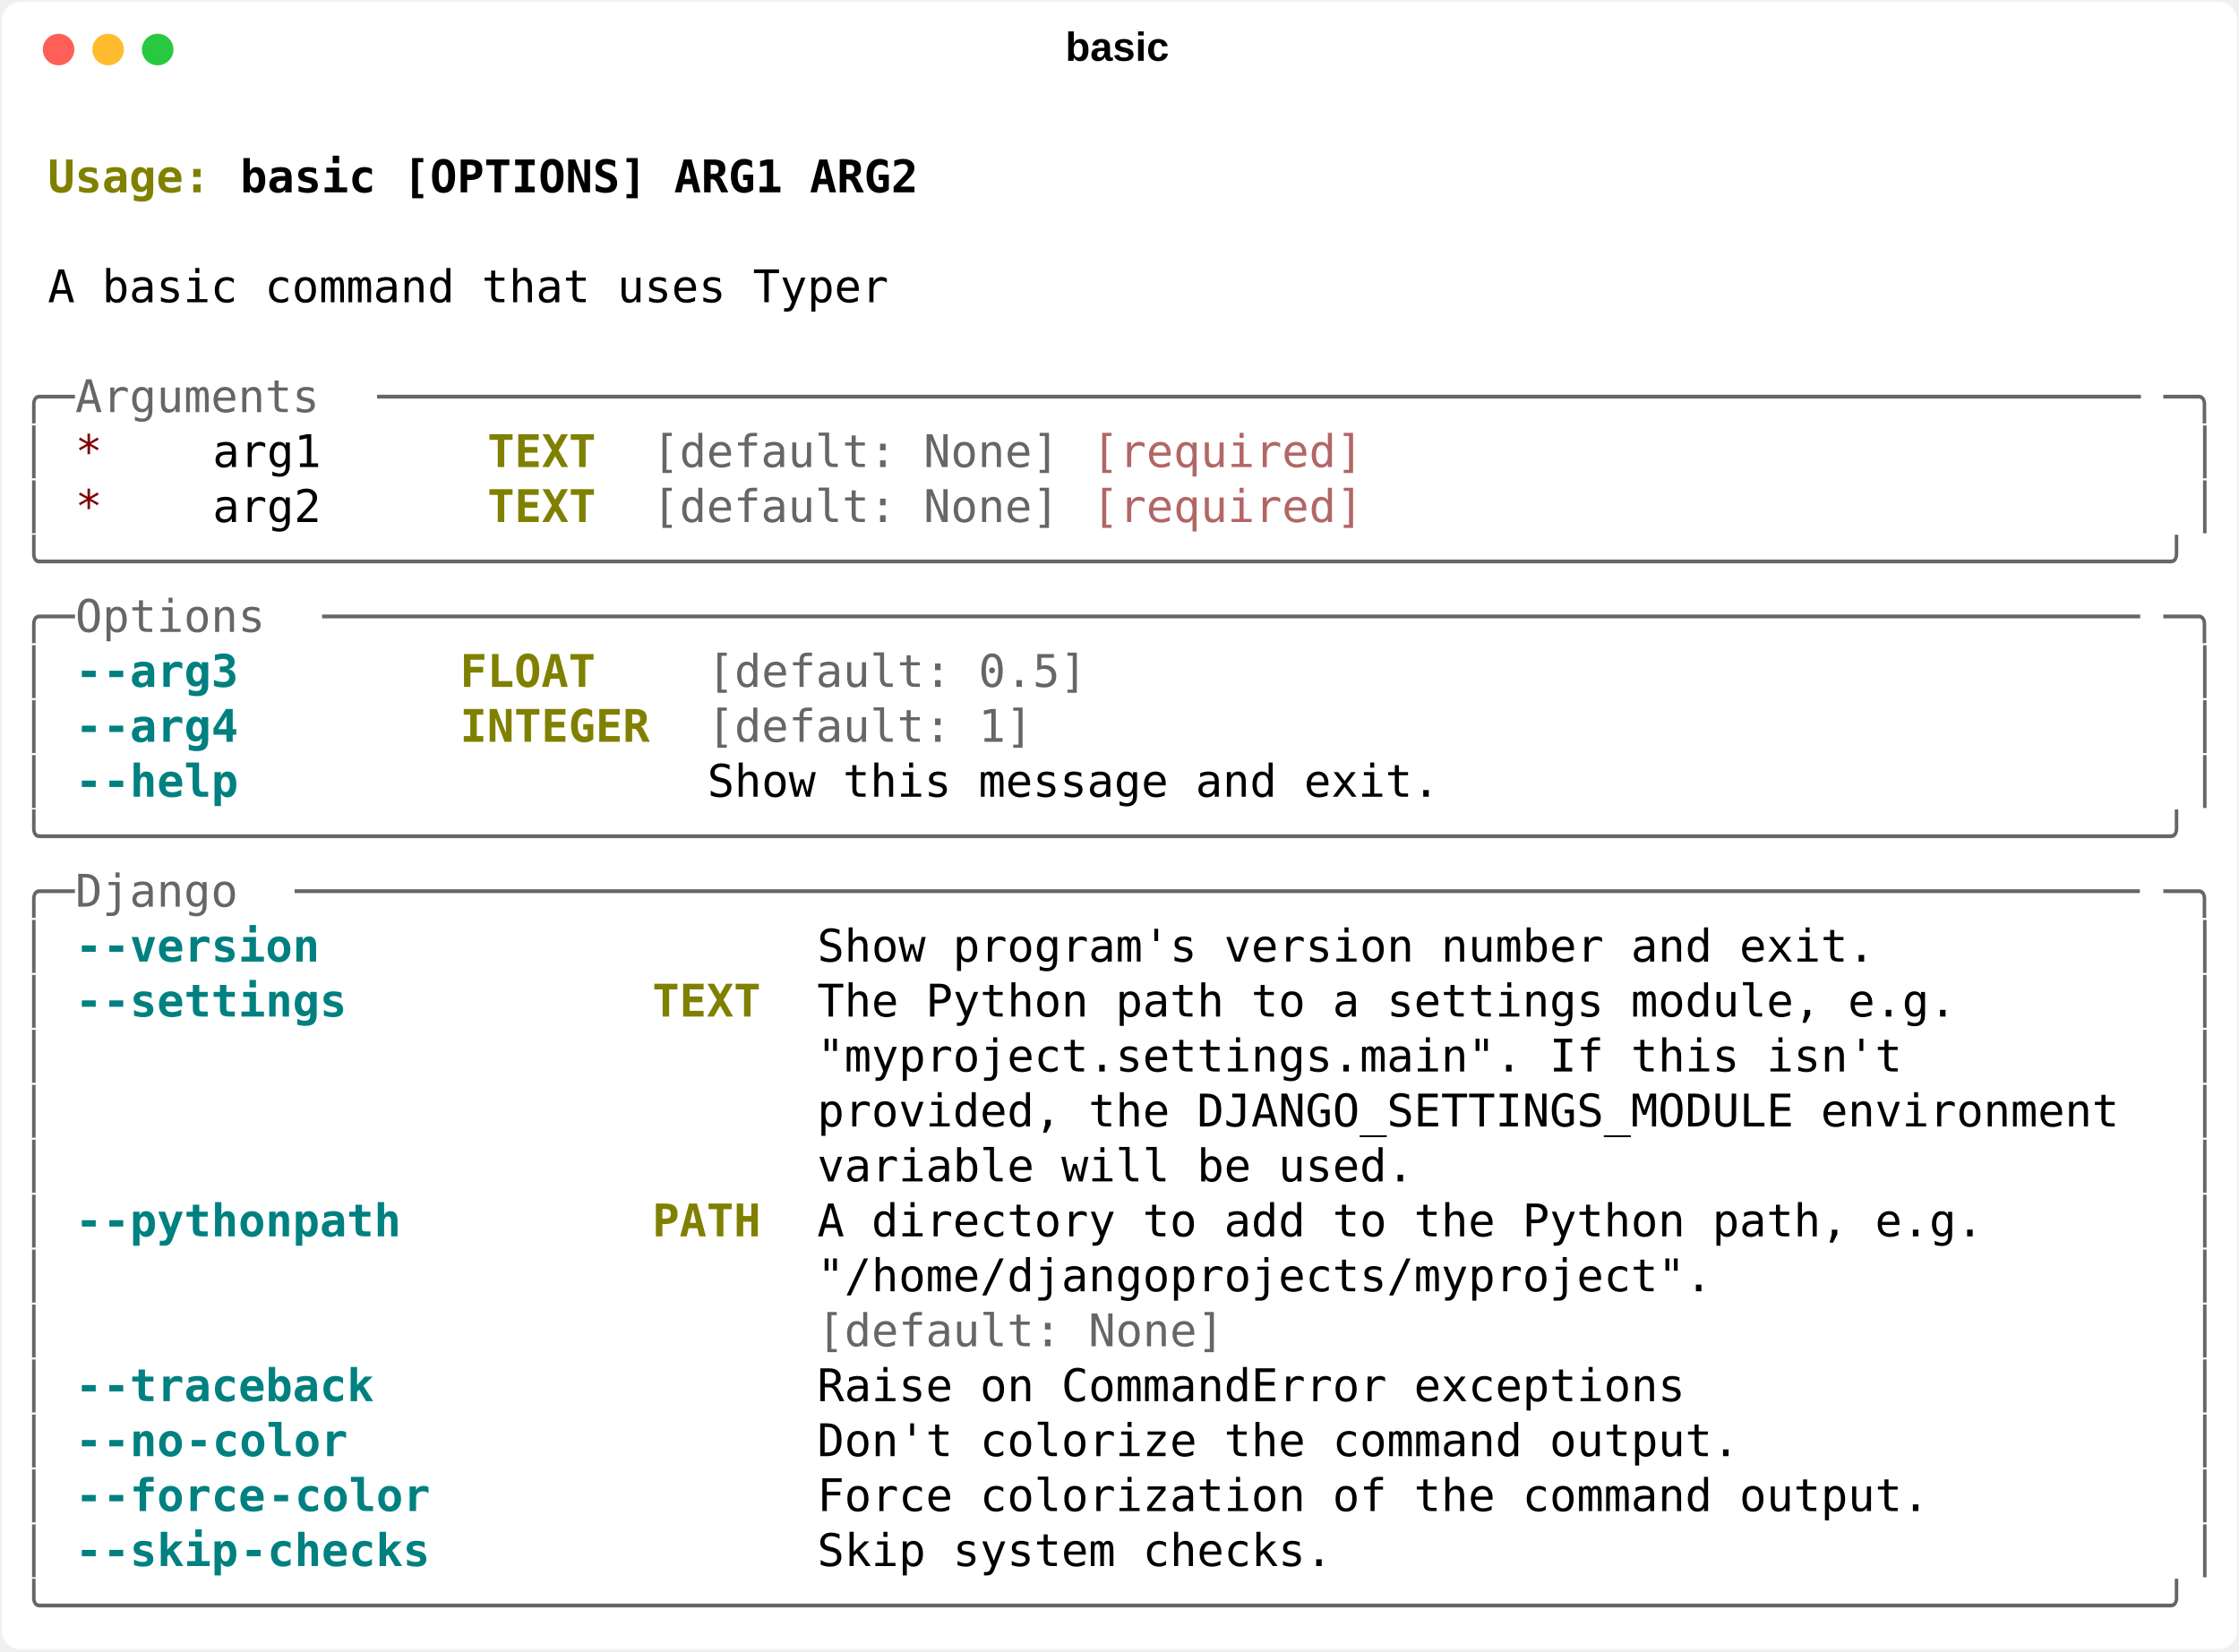
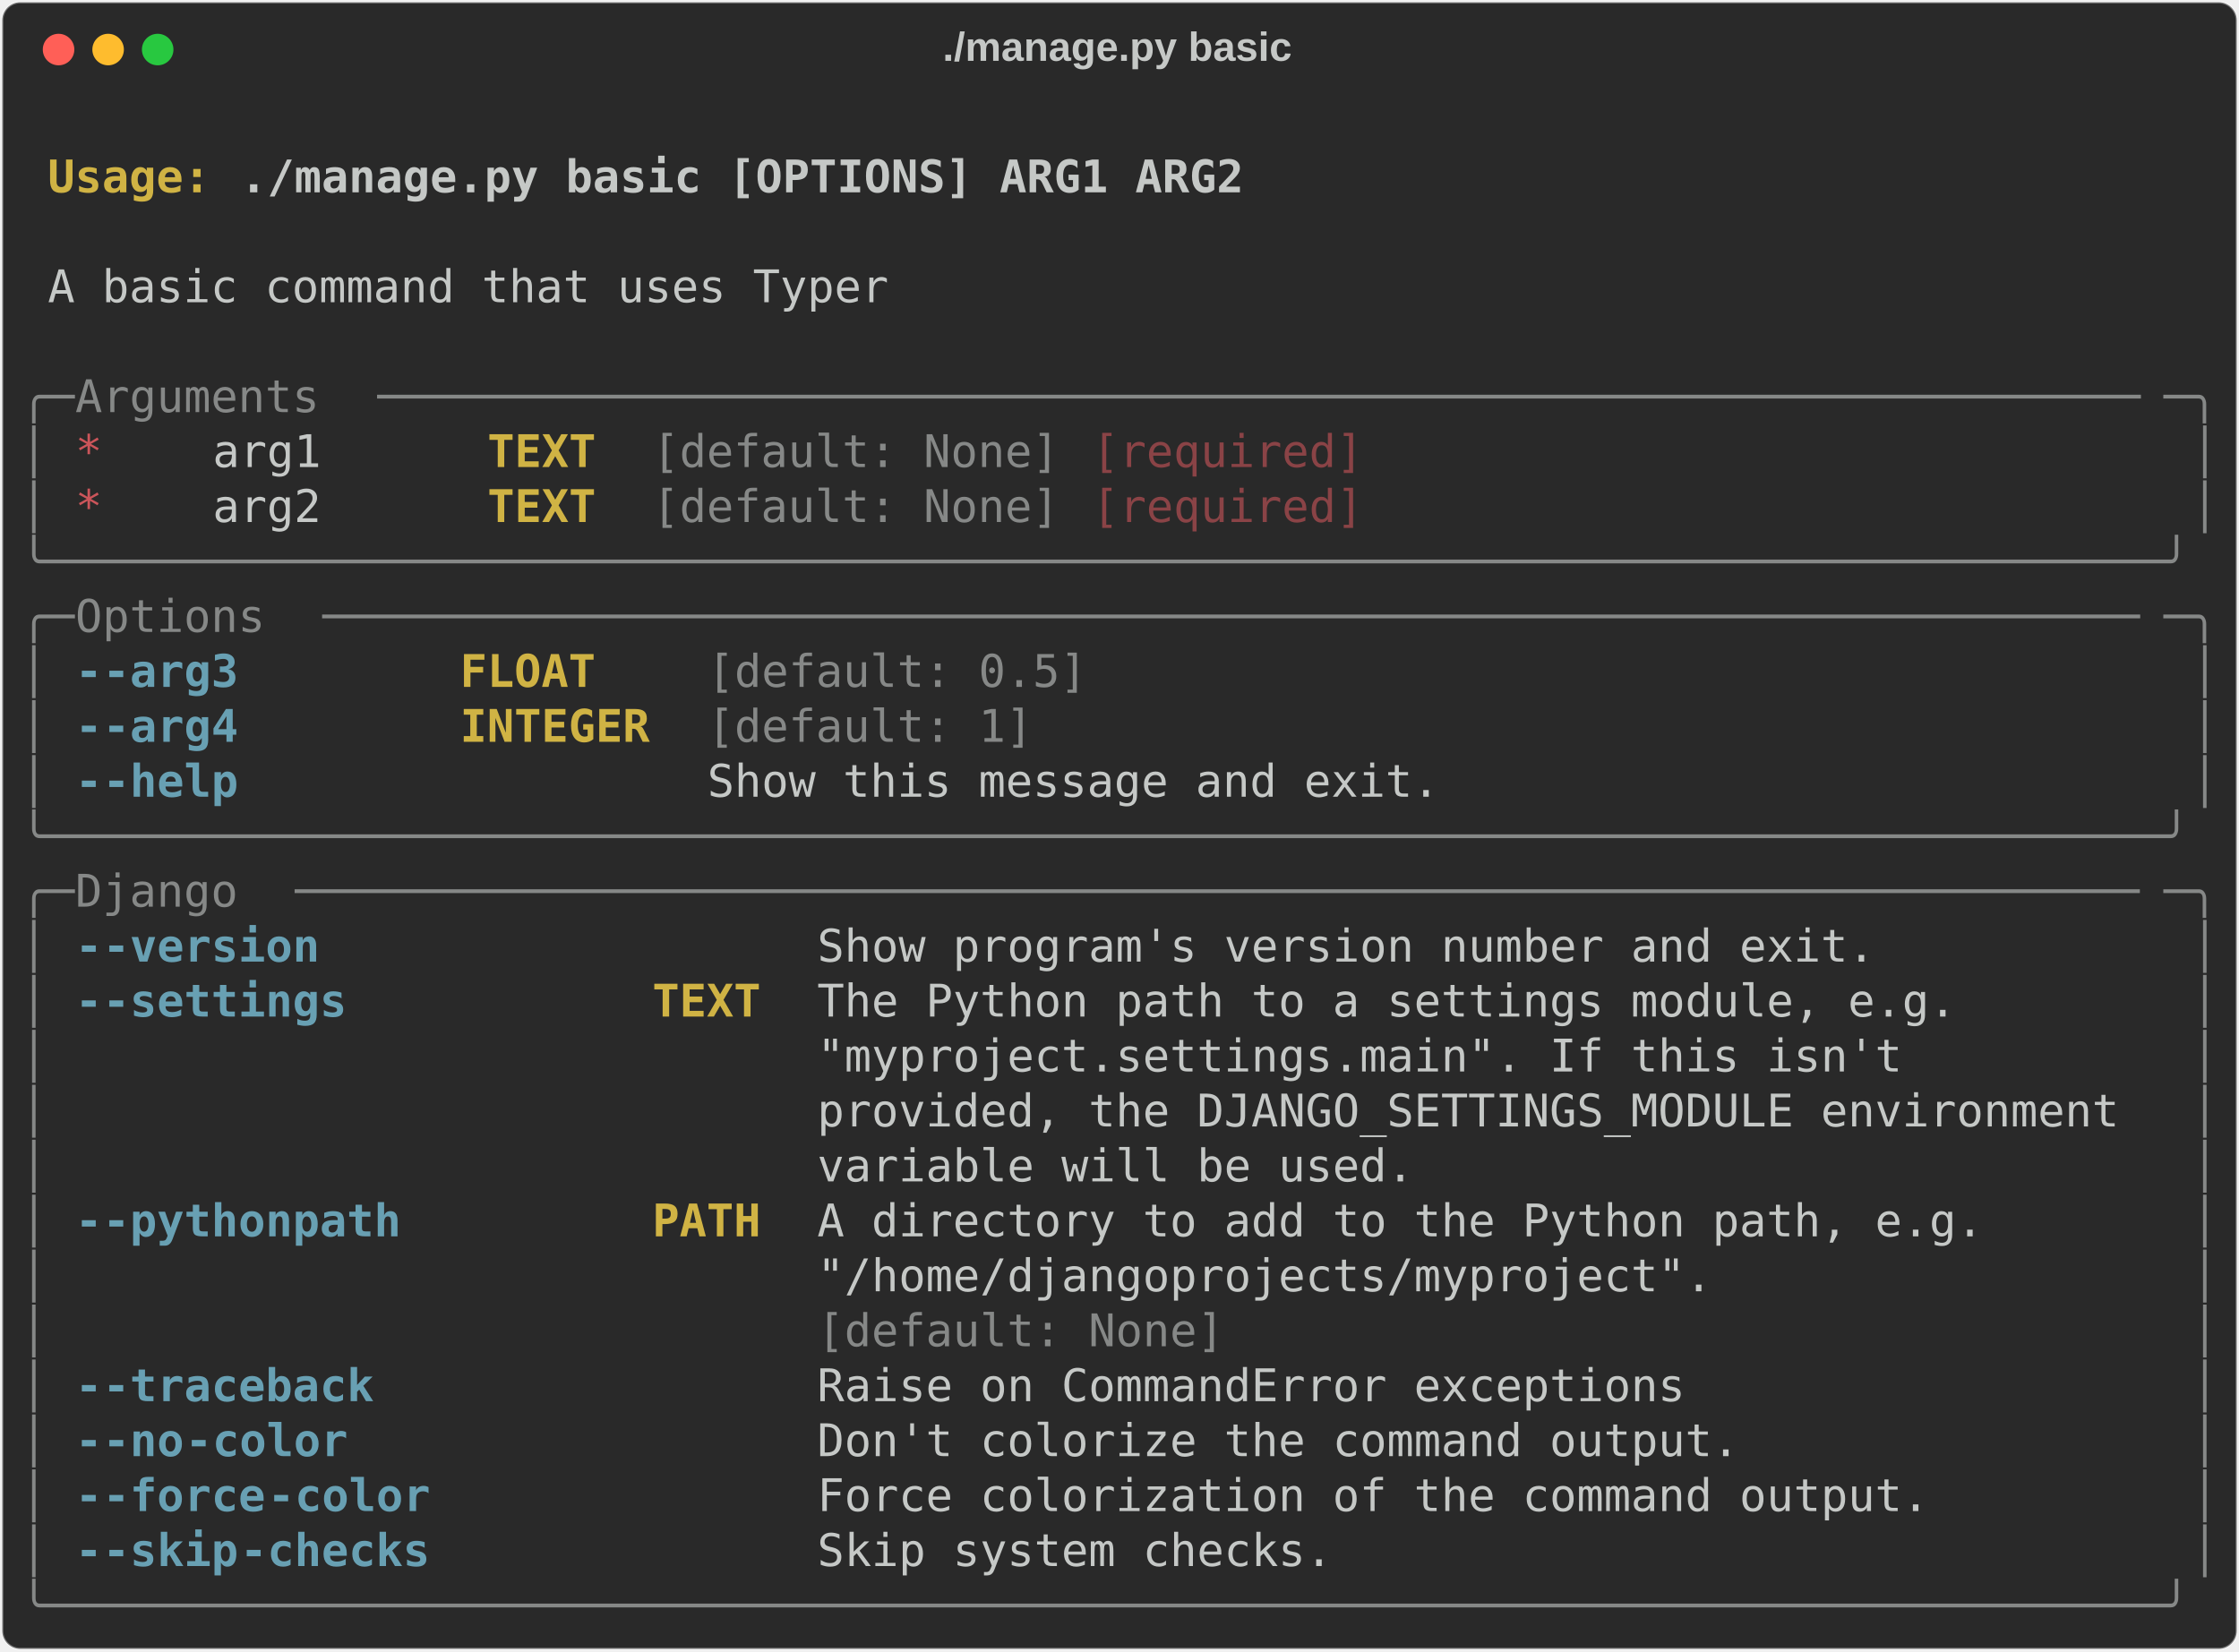
<svg xmlns="http://www.w3.org/2000/svg" class="rich-terminal" viewBox="0 0 994 733.2">
  <style>

    @font-face {
        font-family: "Fira Code";
        src: local("FiraCode-Regular"),
                url("https://cdnjs.cloudflare.com/ajax/libs/firacode/6.2.0/woff2/FiraCode-Regular.woff2") format("woff2"),
                url("https://cdnjs.cloudflare.com/ajax/libs/firacode/6.2.0/woff/FiraCode-Regular.woff") format("woff");
        font-style: normal;
        font-weight: 400;
    }
    @font-face {
        font-family: "Fira Code";
        src: local("FiraCode-Bold"),
                url("https://cdnjs.cloudflare.com/ajax/libs/firacode/6.2.0/woff2/FiraCode-Bold.woff2") format("woff2"),
                url("https://cdnjs.cloudflare.com/ajax/libs/firacode/6.2.0/woff/FiraCode-Bold.woff") format("woff");
        font-style: bold;
        font-weight: 700;
    }

-     .terminal-3581106757-matrix {
+     .terminal-3650248895-matrix {
        font-family: Fira Code, monospace;
        font-size: 20px;
        line-height: 24.4px;
        font-variant-east-asian: full-width;
    }

-     .terminal-3581106757-title {
+     .terminal-3650248895-title {
        font-size: 18px;
        font-weight: bold;
        font-family: arial;
    }

-     .terminal-3581106757-r1 { fill: #000000;font-weight: bold }
- .terminal-3581106757-r2 { fill: #000000 }
- .terminal-3581106757-r3 { fill: #808000;font-weight: bold }
- .terminal-3581106757-r4 { fill: #666666 }
- .terminal-3581106757-r5 { fill: #800000 }
- .terminal-3581106757-r6 { fill: #b26666 }
- .terminal-3581106757-r7 { fill: #008080;font-weight: bold }
+     .terminal-3650248895-r1 { fill: #c5c8c6;font-weight: bold }
+ .terminal-3650248895-r2 { fill: #c5c8c6 }
+ .terminal-3650248895-r3 { fill: #d0b344;font-weight: bold }
+ .terminal-3650248895-r4 { fill: #868887 }
+ .terminal-3650248895-r5 { fill: #cc555a }
+ .terminal-3650248895-r6 { fill: #8a4346 }
+ .terminal-3650248895-r7 { fill: #68a0b3;font-weight: bold }
    </style>
  <defs>
-     <clipPath id="terminal-3581106757-clip-terminal">
+     <clipPath id="terminal-3650248895-clip-terminal">
      <rect x="0" y="0" width="975.0" height="682.2" />
    </clipPath>
-     <clipPath id="terminal-3581106757-line-0">
+     <clipPath id="terminal-3650248895-line-0">
      <rect x="0" y="1.5" width="976" height="24.65" />
    </clipPath>
-     <clipPath id="terminal-3581106757-line-1">
+     <clipPath id="terminal-3650248895-line-1">
      <rect x="0" y="25.9" width="976" height="24.65" />
    </clipPath>
-     <clipPath id="terminal-3581106757-line-2">
+     <clipPath id="terminal-3650248895-line-2">
      <rect x="0" y="50.3" width="976" height="24.65" />
    </clipPath>
-     <clipPath id="terminal-3581106757-line-3">
+     <clipPath id="terminal-3650248895-line-3">
      <rect x="0" y="74.7" width="976" height="24.65" />
    </clipPath>
-     <clipPath id="terminal-3581106757-line-4">
+     <clipPath id="terminal-3650248895-line-4">
      <rect x="0" y="99.1" width="976" height="24.65" />
    </clipPath>
-     <clipPath id="terminal-3581106757-line-5">
+     <clipPath id="terminal-3650248895-line-5">
      <rect x="0" y="123.5" width="976" height="24.65" />
    </clipPath>
-     <clipPath id="terminal-3581106757-line-6">
+     <clipPath id="terminal-3650248895-line-6">
      <rect x="0" y="147.9" width="976" height="24.65" />
    </clipPath>
-     <clipPath id="terminal-3581106757-line-7">
+     <clipPath id="terminal-3650248895-line-7">
      <rect x="0" y="172.3" width="976" height="24.65" />
    </clipPath>
-     <clipPath id="terminal-3581106757-line-8">
+     <clipPath id="terminal-3650248895-line-8">
      <rect x="0" y="196.7" width="976" height="24.65" />
    </clipPath>
-     <clipPath id="terminal-3581106757-line-9">
+     <clipPath id="terminal-3650248895-line-9">
      <rect x="0" y="221.1" width="976" height="24.65" />
    </clipPath>
-     <clipPath id="terminal-3581106757-line-10">
+     <clipPath id="terminal-3650248895-line-10">
      <rect x="0" y="245.5" width="976" height="24.65" />
    </clipPath>
-     <clipPath id="terminal-3581106757-line-11">
+     <clipPath id="terminal-3650248895-line-11">
      <rect x="0" y="269.9" width="976" height="24.65" />
    </clipPath>
-     <clipPath id="terminal-3581106757-line-12">
+     <clipPath id="terminal-3650248895-line-12">
      <rect x="0" y="294.3" width="976" height="24.65" />
    </clipPath>
-     <clipPath id="terminal-3581106757-line-13">
+     <clipPath id="terminal-3650248895-line-13">
      <rect x="0" y="318.7" width="976" height="24.65" />
    </clipPath>
-     <clipPath id="terminal-3581106757-line-14">
+     <clipPath id="terminal-3650248895-line-14">
      <rect x="0" y="343.1" width="976" height="24.65" />
    </clipPath>
-     <clipPath id="terminal-3581106757-line-15">
+     <clipPath id="terminal-3650248895-line-15">
      <rect x="0" y="367.5" width="976" height="24.65" />
    </clipPath>
-     <clipPath id="terminal-3581106757-line-16">
+     <clipPath id="terminal-3650248895-line-16">
      <rect x="0" y="391.9" width="976" height="24.65" />
    </clipPath>
-     <clipPath id="terminal-3581106757-line-17">
+     <clipPath id="terminal-3650248895-line-17">
      <rect x="0" y="416.3" width="976" height="24.65" />
    </clipPath>
-     <clipPath id="terminal-3581106757-line-18">
+     <clipPath id="terminal-3650248895-line-18">
      <rect x="0" y="440.7" width="976" height="24.65" />
    </clipPath>
-     <clipPath id="terminal-3581106757-line-19">
+     <clipPath id="terminal-3650248895-line-19">
      <rect x="0" y="465.1" width="976" height="24.65" />
    </clipPath>
-     <clipPath id="terminal-3581106757-line-20">
+     <clipPath id="terminal-3650248895-line-20">
      <rect x="0" y="489.5" width="976" height="24.65" />
    </clipPath>
-     <clipPath id="terminal-3581106757-line-21">
+     <clipPath id="terminal-3650248895-line-21">
      <rect x="0" y="513.9" width="976" height="24.65" />
    </clipPath>
-     <clipPath id="terminal-3581106757-line-22">
+     <clipPath id="terminal-3650248895-line-22">
      <rect x="0" y="538.3" width="976" height="24.65" />
    </clipPath>
-     <clipPath id="terminal-3581106757-line-23">
+     <clipPath id="terminal-3650248895-line-23">
      <rect x="0" y="562.7" width="976" height="24.65" />
    </clipPath>
-     <clipPath id="terminal-3581106757-line-24">
+     <clipPath id="terminal-3650248895-line-24">
      <rect x="0" y="587.1" width="976" height="24.65" />
    </clipPath>
-     <clipPath id="terminal-3581106757-line-25">
+     <clipPath id="terminal-3650248895-line-25">
      <rect x="0" y="611.5" width="976" height="24.65" />
    </clipPath>
-     <clipPath id="terminal-3581106757-line-26">
+     <clipPath id="terminal-3650248895-line-26">
      <rect x="0" y="635.9" width="976" height="24.65" />
    </clipPath>
  </defs>
-   <rect fill="#ffffff" stroke="rgba(255,255,255,0.35)" stroke-width="1" x="1" y="1" width="992" height="731.2" rx="8" />
-   <text class="terminal-3581106757-title" fill="#000000" text-anchor="middle" x="496" y="27">basic</text>
+   <rect fill="#292929" stroke="rgba(255,255,255,0.35)" stroke-width="1" x="1" y="1" width="992" height="731.2" rx="8" />
+   <text class="terminal-3650248895-title" fill="#c5c8c6" text-anchor="middle" x="496" y="27">./manage.py basic</text>
  <g transform="translate(26,22)">
    <circle cx="0" cy="0" r="7" fill="#ff5f57" />
    <circle cx="22" cy="0" r="7" fill="#febc2e" />
    <circle cx="44" cy="0" r="7" fill="#28c840" />
  </g>
-   <g transform="translate(9, 41)" clip-path="url(#terminal-3581106757-clip-terminal)">
-     <g class="terminal-3581106757-matrix">
-       <text class="terminal-3581106757-r2" x="976" y="20" textLength="12.2" clip-path="url(#terminal-3581106757-line-0)">
- </text>
-       <text class="terminal-3581106757-r3" x="12.2" y="44.4" textLength="85.4" clip-path="url(#terminal-3581106757-line-1)">Usage: </text>
-       <text class="terminal-3581106757-r1" x="97.6" y="44.4" textLength="305" clip-path="url(#terminal-3581106757-line-1)">basic [OPTIONS] ARG1 ARG2</text>
-       <text class="terminal-3581106757-r2" x="976" y="44.4" textLength="12.2" clip-path="url(#terminal-3581106757-line-1)">
- </text>
-       <text class="terminal-3581106757-r2" x="976" y="68.8" textLength="12.2" clip-path="url(#terminal-3581106757-line-2)">
- </text>
-       <text class="terminal-3581106757-r2" x="12.2" y="93.2" textLength="378.2" clip-path="url(#terminal-3581106757-line-3)">A basic command that uses Typer</text>
-       <text class="terminal-3581106757-r2" x="976" y="93.2" textLength="12.2" clip-path="url(#terminal-3581106757-line-3)">
- </text>
-       <text class="terminal-3581106757-r2" x="976" y="117.6" textLength="12.2" clip-path="url(#terminal-3581106757-line-4)">
- </text>
-       <text class="terminal-3581106757-r4" x="0" y="142" textLength="24.4" clip-path="url(#terminal-3581106757-line-5)">╭─</text>
-       <text class="terminal-3581106757-r4" x="24.4" y="142" textLength="134.2" clip-path="url(#terminal-3581106757-line-5)"> Arguments </text>
-       <text class="terminal-3581106757-r4" x="158.6" y="142" textLength="793" clip-path="url(#terminal-3581106757-line-5)">─────────────────────────────────────────────────────────────────</text>
-       <text class="terminal-3581106757-r4" x="951.6" y="142" textLength="24.4" clip-path="url(#terminal-3581106757-line-5)">─╮</text>
-       <text class="terminal-3581106757-r2" x="976" y="142" textLength="12.2" clip-path="url(#terminal-3581106757-line-5)">
- </text>
-       <text class="terminal-3581106757-r4" x="0" y="166.4" textLength="12.2" clip-path="url(#terminal-3581106757-line-6)">│</text>
-       <text class="terminal-3581106757-r5" x="24.4" y="166.4" textLength="12.2" clip-path="url(#terminal-3581106757-line-6)">*</text>
-       <text class="terminal-3581106757-r2" x="85.4" y="166.4" textLength="48.8" clip-path="url(#terminal-3581106757-line-6)">arg1</text>
-       <text class="terminal-3581106757-r3" x="207.4" y="166.4" textLength="48.8" clip-path="url(#terminal-3581106757-line-6)">TEXT</text>
-       <text class="terminal-3581106757-r4" x="280.6" y="166.4" textLength="183" clip-path="url(#terminal-3581106757-line-6)">[default: None]</text>
-       <text class="terminal-3581106757-r6" x="475.8" y="166.4" textLength="122" clip-path="url(#terminal-3581106757-line-6)">[required]</text>
-       <text class="terminal-3581106757-r4" x="963.8" y="166.4" textLength="12.2" clip-path="url(#terminal-3581106757-line-6)">│</text>
-       <text class="terminal-3581106757-r2" x="976" y="166.4" textLength="12.2" clip-path="url(#terminal-3581106757-line-6)">
- </text>
-       <text class="terminal-3581106757-r4" x="0" y="190.8" textLength="12.2" clip-path="url(#terminal-3581106757-line-7)">│</text>
-       <text class="terminal-3581106757-r5" x="24.4" y="190.8" textLength="12.2" clip-path="url(#terminal-3581106757-line-7)">*</text>
-       <text class="terminal-3581106757-r2" x="85.4" y="190.8" textLength="48.8" clip-path="url(#terminal-3581106757-line-7)">arg2</text>
-       <text class="terminal-3581106757-r3" x="207.4" y="190.8" textLength="48.8" clip-path="url(#terminal-3581106757-line-7)">TEXT</text>
-       <text class="terminal-3581106757-r4" x="280.6" y="190.8" textLength="183" clip-path="url(#terminal-3581106757-line-7)">[default: None]</text>
-       <text class="terminal-3581106757-r6" x="475.8" y="190.8" textLength="122" clip-path="url(#terminal-3581106757-line-7)">[required]</text>
-       <text class="terminal-3581106757-r4" x="963.8" y="190.8" textLength="12.2" clip-path="url(#terminal-3581106757-line-7)">│</text>
-       <text class="terminal-3581106757-r2" x="976" y="190.8" textLength="12.2" clip-path="url(#terminal-3581106757-line-7)">
- </text>
-       <text class="terminal-3581106757-r4" x="0" y="215.2" textLength="976" clip-path="url(#terminal-3581106757-line-8)">╰──────────────────────────────────────────────────────────────────────────────╯</text>
-       <text class="terminal-3581106757-r2" x="976" y="215.2" textLength="12.2" clip-path="url(#terminal-3581106757-line-8)">
- </text>
-       <text class="terminal-3581106757-r4" x="0" y="239.6" textLength="24.4" clip-path="url(#terminal-3581106757-line-9)">╭─</text>
-       <text class="terminal-3581106757-r4" x="24.4" y="239.6" textLength="109.8" clip-path="url(#terminal-3581106757-line-9)"> Options </text>
-       <text class="terminal-3581106757-r4" x="134.2" y="239.6" textLength="817.4" clip-path="url(#terminal-3581106757-line-9)">───────────────────────────────────────────────────────────────────</text>
-       <text class="terminal-3581106757-r4" x="951.6" y="239.6" textLength="24.4" clip-path="url(#terminal-3581106757-line-9)">─╮</text>
-       <text class="terminal-3581106757-r2" x="976" y="239.6" textLength="12.2" clip-path="url(#terminal-3581106757-line-9)">
- </text>
-       <text class="terminal-3581106757-r4" x="0" y="264" textLength="12.2" clip-path="url(#terminal-3581106757-line-10)">│</text>
-       <text class="terminal-3581106757-r7" x="24.4" y="264" textLength="12.2" clip-path="url(#terminal-3581106757-line-10)">-</text>
-       <text class="terminal-3581106757-r7" x="36.6" y="264" textLength="61" clip-path="url(#terminal-3581106757-line-10)">-arg3</text>
-       <text class="terminal-3581106757-r3" x="195.2" y="264" textLength="85.4" clip-path="url(#terminal-3581106757-line-10)">FLOAT  </text>
-       <text class="terminal-3581106757-r4" x="305" y="264" textLength="170.8" clip-path="url(#terminal-3581106757-line-10)">[default: 0.5]</text>
-       <text class="terminal-3581106757-r4" x="963.8" y="264" textLength="12.2" clip-path="url(#terminal-3581106757-line-10)">│</text>
-       <text class="terminal-3581106757-r2" x="976" y="264" textLength="12.2" clip-path="url(#terminal-3581106757-line-10)">
- </text>
-       <text class="terminal-3581106757-r4" x="0" y="288.4" textLength="12.2" clip-path="url(#terminal-3581106757-line-11)">│</text>
-       <text class="terminal-3581106757-r7" x="24.4" y="288.4" textLength="12.2" clip-path="url(#terminal-3581106757-line-11)">-</text>
-       <text class="terminal-3581106757-r7" x="36.6" y="288.4" textLength="61" clip-path="url(#terminal-3581106757-line-11)">-arg4</text>
-       <text class="terminal-3581106757-r3" x="195.2" y="288.4" textLength="85.4" clip-path="url(#terminal-3581106757-line-11)">INTEGER</text>
-       <text class="terminal-3581106757-r4" x="305" y="288.4" textLength="146.4" clip-path="url(#terminal-3581106757-line-11)">[default: 1]</text>
-       <text class="terminal-3581106757-r4" x="963.8" y="288.4" textLength="12.2" clip-path="url(#terminal-3581106757-line-11)">│</text>
-       <text class="terminal-3581106757-r2" x="976" y="288.4" textLength="12.2" clip-path="url(#terminal-3581106757-line-11)">
- </text>
-       <text class="terminal-3581106757-r4" x="0" y="312.8" textLength="12.2" clip-path="url(#terminal-3581106757-line-12)">│</text>
-       <text class="terminal-3581106757-r7" x="24.4" y="312.8" textLength="12.2" clip-path="url(#terminal-3581106757-line-12)">-</text>
-       <text class="terminal-3581106757-r7" x="36.6" y="312.8" textLength="61" clip-path="url(#terminal-3581106757-line-12)">-help</text>
-       <text class="terminal-3581106757-r2" x="305" y="312.8" textLength="329.4" clip-path="url(#terminal-3581106757-line-12)">Show this message and exit.</text>
-       <text class="terminal-3581106757-r4" x="963.8" y="312.8" textLength="12.2" clip-path="url(#terminal-3581106757-line-12)">│</text>
-       <text class="terminal-3581106757-r2" x="976" y="312.8" textLength="12.2" clip-path="url(#terminal-3581106757-line-12)">
- </text>
-       <text class="terminal-3581106757-r4" x="0" y="337.2" textLength="976" clip-path="url(#terminal-3581106757-line-13)">╰──────────────────────────────────────────────────────────────────────────────╯</text>
-       <text class="terminal-3581106757-r2" x="976" y="337.2" textLength="12.2" clip-path="url(#terminal-3581106757-line-13)">
- </text>
-       <text class="terminal-3581106757-r4" x="0" y="361.6" textLength="24.4" clip-path="url(#terminal-3581106757-line-14)">╭─</text>
-       <text class="terminal-3581106757-r4" x="24.4" y="361.6" textLength="97.6" clip-path="url(#terminal-3581106757-line-14)"> Django </text>
-       <text class="terminal-3581106757-r4" x="122" y="361.6" textLength="829.6" clip-path="url(#terminal-3581106757-line-14)">────────────────────────────────────────────────────────────────────</text>
-       <text class="terminal-3581106757-r4" x="951.6" y="361.6" textLength="24.4" clip-path="url(#terminal-3581106757-line-14)">─╮</text>
-       <text class="terminal-3581106757-r2" x="976" y="361.6" textLength="12.2" clip-path="url(#terminal-3581106757-line-14)">
- </text>
-       <text class="terminal-3581106757-r4" x="0" y="386" textLength="12.2" clip-path="url(#terminal-3581106757-line-15)">│</text>
-       <text class="terminal-3581106757-r7" x="24.4" y="386" textLength="12.2" clip-path="url(#terminal-3581106757-line-15)">-</text>
-       <text class="terminal-3581106757-r7" x="36.6" y="386" textLength="97.6" clip-path="url(#terminal-3581106757-line-15)">-version</text>
-       <text class="terminal-3581106757-r2" x="353.8" y="386" textLength="475.8" clip-path="url(#terminal-3581106757-line-15)">Show program's version number and exit.</text>
-       <text class="terminal-3581106757-r4" x="963.8" y="386" textLength="12.2" clip-path="url(#terminal-3581106757-line-15)">│</text>
-       <text class="terminal-3581106757-r2" x="976" y="386" textLength="12.2" clip-path="url(#terminal-3581106757-line-15)">
- </text>
-       <text class="terminal-3581106757-r4" x="0" y="410.4" textLength="12.2" clip-path="url(#terminal-3581106757-line-16)">│</text>
-       <text class="terminal-3581106757-r7" x="24.4" y="410.4" textLength="12.2" clip-path="url(#terminal-3581106757-line-16)">-</text>
-       <text class="terminal-3581106757-r7" x="36.6" y="410.4" textLength="109.8" clip-path="url(#terminal-3581106757-line-16)">-settings</text>
-       <text class="terminal-3581106757-r3" x="280.6" y="410.4" textLength="48.8" clip-path="url(#terminal-3581106757-line-16)">TEXT</text>
-       <text class="terminal-3581106757-r2" x="353.8" y="410.4" textLength="597.8" clip-path="url(#terminal-3581106757-line-16)">The Python path to a settings module, e.g.       </text>
-       <text class="terminal-3581106757-r4" x="963.8" y="410.4" textLength="12.2" clip-path="url(#terminal-3581106757-line-16)">│</text>
-       <text class="terminal-3581106757-r2" x="976" y="410.4" textLength="12.2" clip-path="url(#terminal-3581106757-line-16)">
- </text>
-       <text class="terminal-3581106757-r4" x="0" y="434.8" textLength="12.2" clip-path="url(#terminal-3581106757-line-17)">│</text>
-       <text class="terminal-3581106757-r2" x="353.8" y="434.8" textLength="597.8" clip-path="url(#terminal-3581106757-line-17)">"myproject.settings.main". If this isn't         </text>
-       <text class="terminal-3581106757-r4" x="963.8" y="434.8" textLength="12.2" clip-path="url(#terminal-3581106757-line-17)">│</text>
-       <text class="terminal-3581106757-r2" x="976" y="434.8" textLength="12.2" clip-path="url(#terminal-3581106757-line-17)">
- </text>
-       <text class="terminal-3581106757-r4" x="0" y="459.2" textLength="12.2" clip-path="url(#terminal-3581106757-line-18)">│</text>
-       <text class="terminal-3581106757-r2" x="353.8" y="459.2" textLength="597.8" clip-path="url(#terminal-3581106757-line-18)">provided, the DJANGO_SETTINGS_MODULE environment </text>
-       <text class="terminal-3581106757-r4" x="963.8" y="459.2" textLength="12.2" clip-path="url(#terminal-3581106757-line-18)">│</text>
-       <text class="terminal-3581106757-r2" x="976" y="459.2" textLength="12.2" clip-path="url(#terminal-3581106757-line-18)">
- </text>
-       <text class="terminal-3581106757-r4" x="0" y="483.6" textLength="12.2" clip-path="url(#terminal-3581106757-line-19)">│</text>
-       <text class="terminal-3581106757-r2" x="353.8" y="483.6" textLength="597.8" clip-path="url(#terminal-3581106757-line-19)">variable will be used.                           </text>
-       <text class="terminal-3581106757-r4" x="963.8" y="483.6" textLength="12.2" clip-path="url(#terminal-3581106757-line-19)">│</text>
-       <text class="terminal-3581106757-r2" x="976" y="483.6" textLength="12.2" clip-path="url(#terminal-3581106757-line-19)">
- </text>
-       <text class="terminal-3581106757-r4" x="0" y="508" textLength="12.2" clip-path="url(#terminal-3581106757-line-20)">│</text>
-       <text class="terminal-3581106757-r7" x="24.4" y="508" textLength="12.2" clip-path="url(#terminal-3581106757-line-20)">-</text>
-       <text class="terminal-3581106757-r7" x="36.6" y="508" textLength="134.2" clip-path="url(#terminal-3581106757-line-20)">-pythonpath</text>
-       <text class="terminal-3581106757-r3" x="280.6" y="508" textLength="48.8" clip-path="url(#terminal-3581106757-line-20)">PATH</text>
-       <text class="terminal-3581106757-r2" x="353.8" y="508" textLength="597.8" clip-path="url(#terminal-3581106757-line-20)">A directory to add to the Python path, e.g.      </text>
-       <text class="terminal-3581106757-r4" x="963.8" y="508" textLength="12.2" clip-path="url(#terminal-3581106757-line-20)">│</text>
-       <text class="terminal-3581106757-r2" x="976" y="508" textLength="12.2" clip-path="url(#terminal-3581106757-line-20)">
- </text>
-       <text class="terminal-3581106757-r4" x="0" y="532.4" textLength="12.2" clip-path="url(#terminal-3581106757-line-21)">│</text>
-       <text class="terminal-3581106757-r2" x="353.8" y="532.4" textLength="597.8" clip-path="url(#terminal-3581106757-line-21)">"/home/djangoprojects/myproject".                </text>
-       <text class="terminal-3581106757-r4" x="963.8" y="532.4" textLength="12.2" clip-path="url(#terminal-3581106757-line-21)">│</text>
-       <text class="terminal-3581106757-r2" x="976" y="532.4" textLength="12.2" clip-path="url(#terminal-3581106757-line-21)">
- </text>
-       <text class="terminal-3581106757-r4" x="0" y="556.8" textLength="12.2" clip-path="url(#terminal-3581106757-line-22)">│</text>
-       <text class="terminal-3581106757-r4" x="353.8" y="556.8" textLength="597.8" clip-path="url(#terminal-3581106757-line-22)">[default: None]                                  </text>
-       <text class="terminal-3581106757-r4" x="963.8" y="556.8" textLength="12.2" clip-path="url(#terminal-3581106757-line-22)">│</text>
-       <text class="terminal-3581106757-r2" x="976" y="556.8" textLength="12.2" clip-path="url(#terminal-3581106757-line-22)">
- </text>
-       <text class="terminal-3581106757-r4" x="0" y="581.2" textLength="12.2" clip-path="url(#terminal-3581106757-line-23)">│</text>
-       <text class="terminal-3581106757-r7" x="24.4" y="581.2" textLength="12.2" clip-path="url(#terminal-3581106757-line-23)">-</text>
-       <text class="terminal-3581106757-r7" x="36.6" y="581.2" textLength="122" clip-path="url(#terminal-3581106757-line-23)">-traceback</text>
-       <text class="terminal-3581106757-r2" x="353.8" y="581.2" textLength="390.4" clip-path="url(#terminal-3581106757-line-23)">Raise on CommandError exceptions</text>
-       <text class="terminal-3581106757-r4" x="963.8" y="581.2" textLength="12.2" clip-path="url(#terminal-3581106757-line-23)">│</text>
-       <text class="terminal-3581106757-r2" x="976" y="581.2" textLength="12.2" clip-path="url(#terminal-3581106757-line-23)">
- </text>
-       <text class="terminal-3581106757-r4" x="0" y="605.6" textLength="12.2" clip-path="url(#terminal-3581106757-line-24)">│</text>
-       <text class="terminal-3581106757-r7" x="24.4" y="605.6" textLength="12.2" clip-path="url(#terminal-3581106757-line-24)">-</text>
-       <text class="terminal-3581106757-r7" x="36.6" y="605.6" textLength="36.6" clip-path="url(#terminal-3581106757-line-24)">-no</text>
-       <text class="terminal-3581106757-r7" x="73.2" y="605.6" textLength="73.2" clip-path="url(#terminal-3581106757-line-24)">-color</text>
-       <text class="terminal-3581106757-r2" x="353.8" y="605.6" textLength="414.8" clip-path="url(#terminal-3581106757-line-24)">Don't colorize the command output.</text>
-       <text class="terminal-3581106757-r4" x="963.8" y="605.6" textLength="12.2" clip-path="url(#terminal-3581106757-line-24)">│</text>
-       <text class="terminal-3581106757-r2" x="976" y="605.6" textLength="12.2" clip-path="url(#terminal-3581106757-line-24)">
- </text>
-       <text class="terminal-3581106757-r4" x="0" y="630" textLength="12.2" clip-path="url(#terminal-3581106757-line-25)">│</text>
-       <text class="terminal-3581106757-r7" x="24.4" y="630" textLength="12.2" clip-path="url(#terminal-3581106757-line-25)">-</text>
-       <text class="terminal-3581106757-r7" x="36.6" y="630" textLength="73.2" clip-path="url(#terminal-3581106757-line-25)">-force</text>
-       <text class="terminal-3581106757-r7" x="109.8" y="630" textLength="73.2" clip-path="url(#terminal-3581106757-line-25)">-color</text>
-       <text class="terminal-3581106757-r2" x="353.8" y="630" textLength="500.2" clip-path="url(#terminal-3581106757-line-25)">Force colorization of the command output.</text>
-       <text class="terminal-3581106757-r4" x="963.8" y="630" textLength="12.2" clip-path="url(#terminal-3581106757-line-25)">│</text>
-       <text class="terminal-3581106757-r2" x="976" y="630" textLength="12.2" clip-path="url(#terminal-3581106757-line-25)">
- </text>
-       <text class="terminal-3581106757-r4" x="0" y="654.4" textLength="12.2" clip-path="url(#terminal-3581106757-line-26)">│</text>
-       <text class="terminal-3581106757-r7" x="24.4" y="654.4" textLength="12.2" clip-path="url(#terminal-3581106757-line-26)">-</text>
-       <text class="terminal-3581106757-r7" x="36.6" y="654.4" textLength="61" clip-path="url(#terminal-3581106757-line-26)">-skip</text>
-       <text class="terminal-3581106757-r7" x="97.6" y="654.4" textLength="85.4" clip-path="url(#terminal-3581106757-line-26)">-checks</text>
-       <text class="terminal-3581106757-r2" x="353.8" y="654.4" textLength="231.8" clip-path="url(#terminal-3581106757-line-26)">Skip system checks.</text>
-       <text class="terminal-3581106757-r4" x="963.8" y="654.4" textLength="12.2" clip-path="url(#terminal-3581106757-line-26)">│</text>
-       <text class="terminal-3581106757-r2" x="976" y="654.4" textLength="12.2" clip-path="url(#terminal-3581106757-line-26)">
- </text>
-       <text class="terminal-3581106757-r4" x="0" y="678.8" textLength="976" clip-path="url(#terminal-3581106757-line-27)">╰──────────────────────────────────────────────────────────────────────────────╯</text>
-       <text class="terminal-3581106757-r2" x="976" y="678.8" textLength="12.2" clip-path="url(#terminal-3581106757-line-27)">
+   <g transform="translate(9, 41)" clip-path="url(#terminal-3650248895-clip-terminal)">
+     <g class="terminal-3650248895-matrix">
+       <text class="terminal-3650248895-r2" x="976" y="20" textLength="12.2" clip-path="url(#terminal-3650248895-line-0)">
+ </text>
+       <text class="terminal-3650248895-r3" x="12.2" y="44.4" textLength="85.4" clip-path="url(#terminal-3650248895-line-1)">Usage: </text>
+       <text class="terminal-3650248895-r1" x="97.6" y="44.4" textLength="451.4" clip-path="url(#terminal-3650248895-line-1)">./manage.py basic [OPTIONS] ARG1 ARG2</text>
+       <text class="terminal-3650248895-r2" x="976" y="44.4" textLength="12.2" clip-path="url(#terminal-3650248895-line-1)">
+ </text>
+       <text class="terminal-3650248895-r2" x="976" y="68.8" textLength="12.2" clip-path="url(#terminal-3650248895-line-2)">
+ </text>
+       <text class="terminal-3650248895-r2" x="12.2" y="93.2" textLength="378.2" clip-path="url(#terminal-3650248895-line-3)">A basic command that uses Typer</text>
+       <text class="terminal-3650248895-r2" x="976" y="93.2" textLength="12.2" clip-path="url(#terminal-3650248895-line-3)">
+ </text>
+       <text class="terminal-3650248895-r2" x="976" y="117.6" textLength="12.2" clip-path="url(#terminal-3650248895-line-4)">
+ </text>
+       <text class="terminal-3650248895-r4" x="0" y="142" textLength="24.4" clip-path="url(#terminal-3650248895-line-5)">╭─</text>
+       <text class="terminal-3650248895-r4" x="24.4" y="142" textLength="134.2" clip-path="url(#terminal-3650248895-line-5)"> Arguments </text>
+       <text class="terminal-3650248895-r4" x="158.6" y="142" textLength="793" clip-path="url(#terminal-3650248895-line-5)">─────────────────────────────────────────────────────────────────</text>
+       <text class="terminal-3650248895-r4" x="951.6" y="142" textLength="24.4" clip-path="url(#terminal-3650248895-line-5)">─╮</text>
+       <text class="terminal-3650248895-r2" x="976" y="142" textLength="12.2" clip-path="url(#terminal-3650248895-line-5)">
+ </text>
+       <text class="terminal-3650248895-r4" x="0" y="166.4" textLength="12.2" clip-path="url(#terminal-3650248895-line-6)">│</text>
+       <text class="terminal-3650248895-r5" x="24.4" y="166.4" textLength="12.2" clip-path="url(#terminal-3650248895-line-6)">*</text>
+       <text class="terminal-3650248895-r2" x="85.4" y="166.4" textLength="48.8" clip-path="url(#terminal-3650248895-line-6)">arg1</text>
+       <text class="terminal-3650248895-r3" x="207.4" y="166.4" textLength="48.8" clip-path="url(#terminal-3650248895-line-6)">TEXT</text>
+       <text class="terminal-3650248895-r4" x="280.6" y="166.4" textLength="183" clip-path="url(#terminal-3650248895-line-6)">[default: None]</text>
+       <text class="terminal-3650248895-r6" x="475.8" y="166.4" textLength="122" clip-path="url(#terminal-3650248895-line-6)">[required]</text>
+       <text class="terminal-3650248895-r4" x="963.8" y="166.4" textLength="12.2" clip-path="url(#terminal-3650248895-line-6)">│</text>
+       <text class="terminal-3650248895-r2" x="976" y="166.4" textLength="12.2" clip-path="url(#terminal-3650248895-line-6)">
+ </text>
+       <text class="terminal-3650248895-r4" x="0" y="190.8" textLength="12.2" clip-path="url(#terminal-3650248895-line-7)">│</text>
+       <text class="terminal-3650248895-r5" x="24.4" y="190.8" textLength="12.2" clip-path="url(#terminal-3650248895-line-7)">*</text>
+       <text class="terminal-3650248895-r2" x="85.4" y="190.8" textLength="48.8" clip-path="url(#terminal-3650248895-line-7)">arg2</text>
+       <text class="terminal-3650248895-r3" x="207.4" y="190.8" textLength="48.8" clip-path="url(#terminal-3650248895-line-7)">TEXT</text>
+       <text class="terminal-3650248895-r4" x="280.6" y="190.8" textLength="183" clip-path="url(#terminal-3650248895-line-7)">[default: None]</text>
+       <text class="terminal-3650248895-r6" x="475.8" y="190.8" textLength="122" clip-path="url(#terminal-3650248895-line-7)">[required]</text>
+       <text class="terminal-3650248895-r4" x="963.8" y="190.8" textLength="12.2" clip-path="url(#terminal-3650248895-line-7)">│</text>
+       <text class="terminal-3650248895-r2" x="976" y="190.8" textLength="12.2" clip-path="url(#terminal-3650248895-line-7)">
+ </text>
+       <text class="terminal-3650248895-r4" x="0" y="215.2" textLength="976" clip-path="url(#terminal-3650248895-line-8)">╰──────────────────────────────────────────────────────────────────────────────╯</text>
+       <text class="terminal-3650248895-r2" x="976" y="215.2" textLength="12.2" clip-path="url(#terminal-3650248895-line-8)">
+ </text>
+       <text class="terminal-3650248895-r4" x="0" y="239.6" textLength="24.4" clip-path="url(#terminal-3650248895-line-9)">╭─</text>
+       <text class="terminal-3650248895-r4" x="24.4" y="239.6" textLength="109.8" clip-path="url(#terminal-3650248895-line-9)"> Options </text>
+       <text class="terminal-3650248895-r4" x="134.2" y="239.6" textLength="817.4" clip-path="url(#terminal-3650248895-line-9)">───────────────────────────────────────────────────────────────────</text>
+       <text class="terminal-3650248895-r4" x="951.6" y="239.6" textLength="24.4" clip-path="url(#terminal-3650248895-line-9)">─╮</text>
+       <text class="terminal-3650248895-r2" x="976" y="239.6" textLength="12.2" clip-path="url(#terminal-3650248895-line-9)">
+ </text>
+       <text class="terminal-3650248895-r4" x="0" y="264" textLength="12.2" clip-path="url(#terminal-3650248895-line-10)">│</text>
+       <text class="terminal-3650248895-r7" x="24.4" y="264" textLength="12.2" clip-path="url(#terminal-3650248895-line-10)">-</text>
+       <text class="terminal-3650248895-r7" x="36.6" y="264" textLength="61" clip-path="url(#terminal-3650248895-line-10)">-arg3</text>
+       <text class="terminal-3650248895-r3" x="195.2" y="264" textLength="85.4" clip-path="url(#terminal-3650248895-line-10)">FLOAT  </text>
+       <text class="terminal-3650248895-r4" x="305" y="264" textLength="170.8" clip-path="url(#terminal-3650248895-line-10)">[default: 0.5]</text>
+       <text class="terminal-3650248895-r4" x="963.8" y="264" textLength="12.2" clip-path="url(#terminal-3650248895-line-10)">│</text>
+       <text class="terminal-3650248895-r2" x="976" y="264" textLength="12.2" clip-path="url(#terminal-3650248895-line-10)">
+ </text>
+       <text class="terminal-3650248895-r4" x="0" y="288.4" textLength="12.2" clip-path="url(#terminal-3650248895-line-11)">│</text>
+       <text class="terminal-3650248895-r7" x="24.4" y="288.4" textLength="12.2" clip-path="url(#terminal-3650248895-line-11)">-</text>
+       <text class="terminal-3650248895-r7" x="36.6" y="288.4" textLength="61" clip-path="url(#terminal-3650248895-line-11)">-arg4</text>
+       <text class="terminal-3650248895-r3" x="195.2" y="288.4" textLength="85.4" clip-path="url(#terminal-3650248895-line-11)">INTEGER</text>
+       <text class="terminal-3650248895-r4" x="305" y="288.4" textLength="146.4" clip-path="url(#terminal-3650248895-line-11)">[default: 1]</text>
+       <text class="terminal-3650248895-r4" x="963.8" y="288.4" textLength="12.2" clip-path="url(#terminal-3650248895-line-11)">│</text>
+       <text class="terminal-3650248895-r2" x="976" y="288.4" textLength="12.2" clip-path="url(#terminal-3650248895-line-11)">
+ </text>
+       <text class="terminal-3650248895-r4" x="0" y="312.8" textLength="12.2" clip-path="url(#terminal-3650248895-line-12)">│</text>
+       <text class="terminal-3650248895-r7" x="24.4" y="312.8" textLength="12.2" clip-path="url(#terminal-3650248895-line-12)">-</text>
+       <text class="terminal-3650248895-r7" x="36.6" y="312.8" textLength="61" clip-path="url(#terminal-3650248895-line-12)">-help</text>
+       <text class="terminal-3650248895-r2" x="305" y="312.8" textLength="329.4" clip-path="url(#terminal-3650248895-line-12)">Show this message and exit.</text>
+       <text class="terminal-3650248895-r4" x="963.8" y="312.8" textLength="12.2" clip-path="url(#terminal-3650248895-line-12)">│</text>
+       <text class="terminal-3650248895-r2" x="976" y="312.8" textLength="12.2" clip-path="url(#terminal-3650248895-line-12)">
+ </text>
+       <text class="terminal-3650248895-r4" x="0" y="337.2" textLength="976" clip-path="url(#terminal-3650248895-line-13)">╰──────────────────────────────────────────────────────────────────────────────╯</text>
+       <text class="terminal-3650248895-r2" x="976" y="337.2" textLength="12.2" clip-path="url(#terminal-3650248895-line-13)">
+ </text>
+       <text class="terminal-3650248895-r4" x="0" y="361.6" textLength="24.4" clip-path="url(#terminal-3650248895-line-14)">╭─</text>
+       <text class="terminal-3650248895-r4" x="24.4" y="361.6" textLength="97.6" clip-path="url(#terminal-3650248895-line-14)"> Django </text>
+       <text class="terminal-3650248895-r4" x="122" y="361.6" textLength="829.6" clip-path="url(#terminal-3650248895-line-14)">────────────────────────────────────────────────────────────────────</text>
+       <text class="terminal-3650248895-r4" x="951.6" y="361.6" textLength="24.4" clip-path="url(#terminal-3650248895-line-14)">─╮</text>
+       <text class="terminal-3650248895-r2" x="976" y="361.6" textLength="12.2" clip-path="url(#terminal-3650248895-line-14)">
+ </text>
+       <text class="terminal-3650248895-r4" x="0" y="386" textLength="12.2" clip-path="url(#terminal-3650248895-line-15)">│</text>
+       <text class="terminal-3650248895-r7" x="24.4" y="386" textLength="12.2" clip-path="url(#terminal-3650248895-line-15)">-</text>
+       <text class="terminal-3650248895-r7" x="36.6" y="386" textLength="97.6" clip-path="url(#terminal-3650248895-line-15)">-version</text>
+       <text class="terminal-3650248895-r2" x="353.8" y="386" textLength="475.8" clip-path="url(#terminal-3650248895-line-15)">Show program's version number and exit.</text>
+       <text class="terminal-3650248895-r4" x="963.8" y="386" textLength="12.2" clip-path="url(#terminal-3650248895-line-15)">│</text>
+       <text class="terminal-3650248895-r2" x="976" y="386" textLength="12.2" clip-path="url(#terminal-3650248895-line-15)">
+ </text>
+       <text class="terminal-3650248895-r4" x="0" y="410.4" textLength="12.2" clip-path="url(#terminal-3650248895-line-16)">│</text>
+       <text class="terminal-3650248895-r7" x="24.4" y="410.4" textLength="12.2" clip-path="url(#terminal-3650248895-line-16)">-</text>
+       <text class="terminal-3650248895-r7" x="36.6" y="410.4" textLength="109.8" clip-path="url(#terminal-3650248895-line-16)">-settings</text>
+       <text class="terminal-3650248895-r3" x="280.6" y="410.4" textLength="48.8" clip-path="url(#terminal-3650248895-line-16)">TEXT</text>
+       <text class="terminal-3650248895-r2" x="353.8" y="410.4" textLength="597.8" clip-path="url(#terminal-3650248895-line-16)">The Python path to a settings module, e.g.       </text>
+       <text class="terminal-3650248895-r4" x="963.8" y="410.4" textLength="12.2" clip-path="url(#terminal-3650248895-line-16)">│</text>
+       <text class="terminal-3650248895-r2" x="976" y="410.4" textLength="12.2" clip-path="url(#terminal-3650248895-line-16)">
+ </text>
+       <text class="terminal-3650248895-r4" x="0" y="434.8" textLength="12.2" clip-path="url(#terminal-3650248895-line-17)">│</text>
+       <text class="terminal-3650248895-r2" x="353.8" y="434.8" textLength="597.8" clip-path="url(#terminal-3650248895-line-17)">"myproject.settings.main". If this isn't         </text>
+       <text class="terminal-3650248895-r4" x="963.8" y="434.8" textLength="12.2" clip-path="url(#terminal-3650248895-line-17)">│</text>
+       <text class="terminal-3650248895-r2" x="976" y="434.8" textLength="12.2" clip-path="url(#terminal-3650248895-line-17)">
+ </text>
+       <text class="terminal-3650248895-r4" x="0" y="459.2" textLength="12.2" clip-path="url(#terminal-3650248895-line-18)">│</text>
+       <text class="terminal-3650248895-r2" x="353.8" y="459.2" textLength="597.8" clip-path="url(#terminal-3650248895-line-18)">provided, the DJANGO_SETTINGS_MODULE environment </text>
+       <text class="terminal-3650248895-r4" x="963.8" y="459.2" textLength="12.2" clip-path="url(#terminal-3650248895-line-18)">│</text>
+       <text class="terminal-3650248895-r2" x="976" y="459.2" textLength="12.2" clip-path="url(#terminal-3650248895-line-18)">
+ </text>
+       <text class="terminal-3650248895-r4" x="0" y="483.6" textLength="12.2" clip-path="url(#terminal-3650248895-line-19)">│</text>
+       <text class="terminal-3650248895-r2" x="353.8" y="483.6" textLength="597.8" clip-path="url(#terminal-3650248895-line-19)">variable will be used.                           </text>
+       <text class="terminal-3650248895-r4" x="963.8" y="483.6" textLength="12.2" clip-path="url(#terminal-3650248895-line-19)">│</text>
+       <text class="terminal-3650248895-r2" x="976" y="483.6" textLength="12.2" clip-path="url(#terminal-3650248895-line-19)">
+ </text>
+       <text class="terminal-3650248895-r4" x="0" y="508" textLength="12.2" clip-path="url(#terminal-3650248895-line-20)">│</text>
+       <text class="terminal-3650248895-r7" x="24.4" y="508" textLength="12.2" clip-path="url(#terminal-3650248895-line-20)">-</text>
+       <text class="terminal-3650248895-r7" x="36.6" y="508" textLength="134.2" clip-path="url(#terminal-3650248895-line-20)">-pythonpath</text>
+       <text class="terminal-3650248895-r3" x="280.6" y="508" textLength="48.8" clip-path="url(#terminal-3650248895-line-20)">PATH</text>
+       <text class="terminal-3650248895-r2" x="353.8" y="508" textLength="597.8" clip-path="url(#terminal-3650248895-line-20)">A directory to add to the Python path, e.g.      </text>
+       <text class="terminal-3650248895-r4" x="963.8" y="508" textLength="12.2" clip-path="url(#terminal-3650248895-line-20)">│</text>
+       <text class="terminal-3650248895-r2" x="976" y="508" textLength="12.2" clip-path="url(#terminal-3650248895-line-20)">
+ </text>
+       <text class="terminal-3650248895-r4" x="0" y="532.4" textLength="12.2" clip-path="url(#terminal-3650248895-line-21)">│</text>
+       <text class="terminal-3650248895-r2" x="353.8" y="532.4" textLength="597.8" clip-path="url(#terminal-3650248895-line-21)">"/home/djangoprojects/myproject".                </text>
+       <text class="terminal-3650248895-r4" x="963.8" y="532.4" textLength="12.2" clip-path="url(#terminal-3650248895-line-21)">│</text>
+       <text class="terminal-3650248895-r2" x="976" y="532.4" textLength="12.2" clip-path="url(#terminal-3650248895-line-21)">
+ </text>
+       <text class="terminal-3650248895-r4" x="0" y="556.8" textLength="12.2" clip-path="url(#terminal-3650248895-line-22)">│</text>
+       <text class="terminal-3650248895-r4" x="353.8" y="556.8" textLength="597.8" clip-path="url(#terminal-3650248895-line-22)">[default: None]                                  </text>
+       <text class="terminal-3650248895-r4" x="963.8" y="556.8" textLength="12.2" clip-path="url(#terminal-3650248895-line-22)">│</text>
+       <text class="terminal-3650248895-r2" x="976" y="556.8" textLength="12.2" clip-path="url(#terminal-3650248895-line-22)">
+ </text>
+       <text class="terminal-3650248895-r4" x="0" y="581.2" textLength="12.2" clip-path="url(#terminal-3650248895-line-23)">│</text>
+       <text class="terminal-3650248895-r7" x="24.4" y="581.2" textLength="12.2" clip-path="url(#terminal-3650248895-line-23)">-</text>
+       <text class="terminal-3650248895-r7" x="36.6" y="581.2" textLength="122" clip-path="url(#terminal-3650248895-line-23)">-traceback</text>
+       <text class="terminal-3650248895-r2" x="353.8" y="581.2" textLength="390.4" clip-path="url(#terminal-3650248895-line-23)">Raise on CommandError exceptions</text>
+       <text class="terminal-3650248895-r4" x="963.8" y="581.2" textLength="12.2" clip-path="url(#terminal-3650248895-line-23)">│</text>
+       <text class="terminal-3650248895-r2" x="976" y="581.2" textLength="12.2" clip-path="url(#terminal-3650248895-line-23)">
+ </text>
+       <text class="terminal-3650248895-r4" x="0" y="605.6" textLength="12.2" clip-path="url(#terminal-3650248895-line-24)">│</text>
+       <text class="terminal-3650248895-r7" x="24.4" y="605.6" textLength="12.2" clip-path="url(#terminal-3650248895-line-24)">-</text>
+       <text class="terminal-3650248895-r7" x="36.6" y="605.6" textLength="36.6" clip-path="url(#terminal-3650248895-line-24)">-no</text>
+       <text class="terminal-3650248895-r7" x="73.2" y="605.6" textLength="73.2" clip-path="url(#terminal-3650248895-line-24)">-color</text>
+       <text class="terminal-3650248895-r2" x="353.8" y="605.6" textLength="414.8" clip-path="url(#terminal-3650248895-line-24)">Don't colorize the command output.</text>
+       <text class="terminal-3650248895-r4" x="963.8" y="605.6" textLength="12.2" clip-path="url(#terminal-3650248895-line-24)">│</text>
+       <text class="terminal-3650248895-r2" x="976" y="605.6" textLength="12.2" clip-path="url(#terminal-3650248895-line-24)">
+ </text>
+       <text class="terminal-3650248895-r4" x="0" y="630" textLength="12.2" clip-path="url(#terminal-3650248895-line-25)">│</text>
+       <text class="terminal-3650248895-r7" x="24.4" y="630" textLength="12.2" clip-path="url(#terminal-3650248895-line-25)">-</text>
+       <text class="terminal-3650248895-r7" x="36.6" y="630" textLength="73.2" clip-path="url(#terminal-3650248895-line-25)">-force</text>
+       <text class="terminal-3650248895-r7" x="109.8" y="630" textLength="73.2" clip-path="url(#terminal-3650248895-line-25)">-color</text>
+       <text class="terminal-3650248895-r2" x="353.8" y="630" textLength="500.2" clip-path="url(#terminal-3650248895-line-25)">Force colorization of the command output.</text>
+       <text class="terminal-3650248895-r4" x="963.8" y="630" textLength="12.2" clip-path="url(#terminal-3650248895-line-25)">│</text>
+       <text class="terminal-3650248895-r2" x="976" y="630" textLength="12.2" clip-path="url(#terminal-3650248895-line-25)">
+ </text>
+       <text class="terminal-3650248895-r4" x="0" y="654.4" textLength="12.2" clip-path="url(#terminal-3650248895-line-26)">│</text>
+       <text class="terminal-3650248895-r7" x="24.4" y="654.4" textLength="12.2" clip-path="url(#terminal-3650248895-line-26)">-</text>
+       <text class="terminal-3650248895-r7" x="36.6" y="654.4" textLength="61" clip-path="url(#terminal-3650248895-line-26)">-skip</text>
+       <text class="terminal-3650248895-r7" x="97.6" y="654.4" textLength="85.4" clip-path="url(#terminal-3650248895-line-26)">-checks</text>
+       <text class="terminal-3650248895-r2" x="353.8" y="654.4" textLength="231.8" clip-path="url(#terminal-3650248895-line-26)">Skip system checks.</text>
+       <text class="terminal-3650248895-r4" x="963.8" y="654.4" textLength="12.2" clip-path="url(#terminal-3650248895-line-26)">│</text>
+       <text class="terminal-3650248895-r2" x="976" y="654.4" textLength="12.2" clip-path="url(#terminal-3650248895-line-26)">
+ </text>
+       <text class="terminal-3650248895-r4" x="0" y="678.8" textLength="976" clip-path="url(#terminal-3650248895-line-27)">╰──────────────────────────────────────────────────────────────────────────────╯</text>
+       <text class="terminal-3650248895-r2" x="976" y="678.8" textLength="12.2" clip-path="url(#terminal-3650248895-line-27)">
</text>
    </g>
  </g>
</svg>
